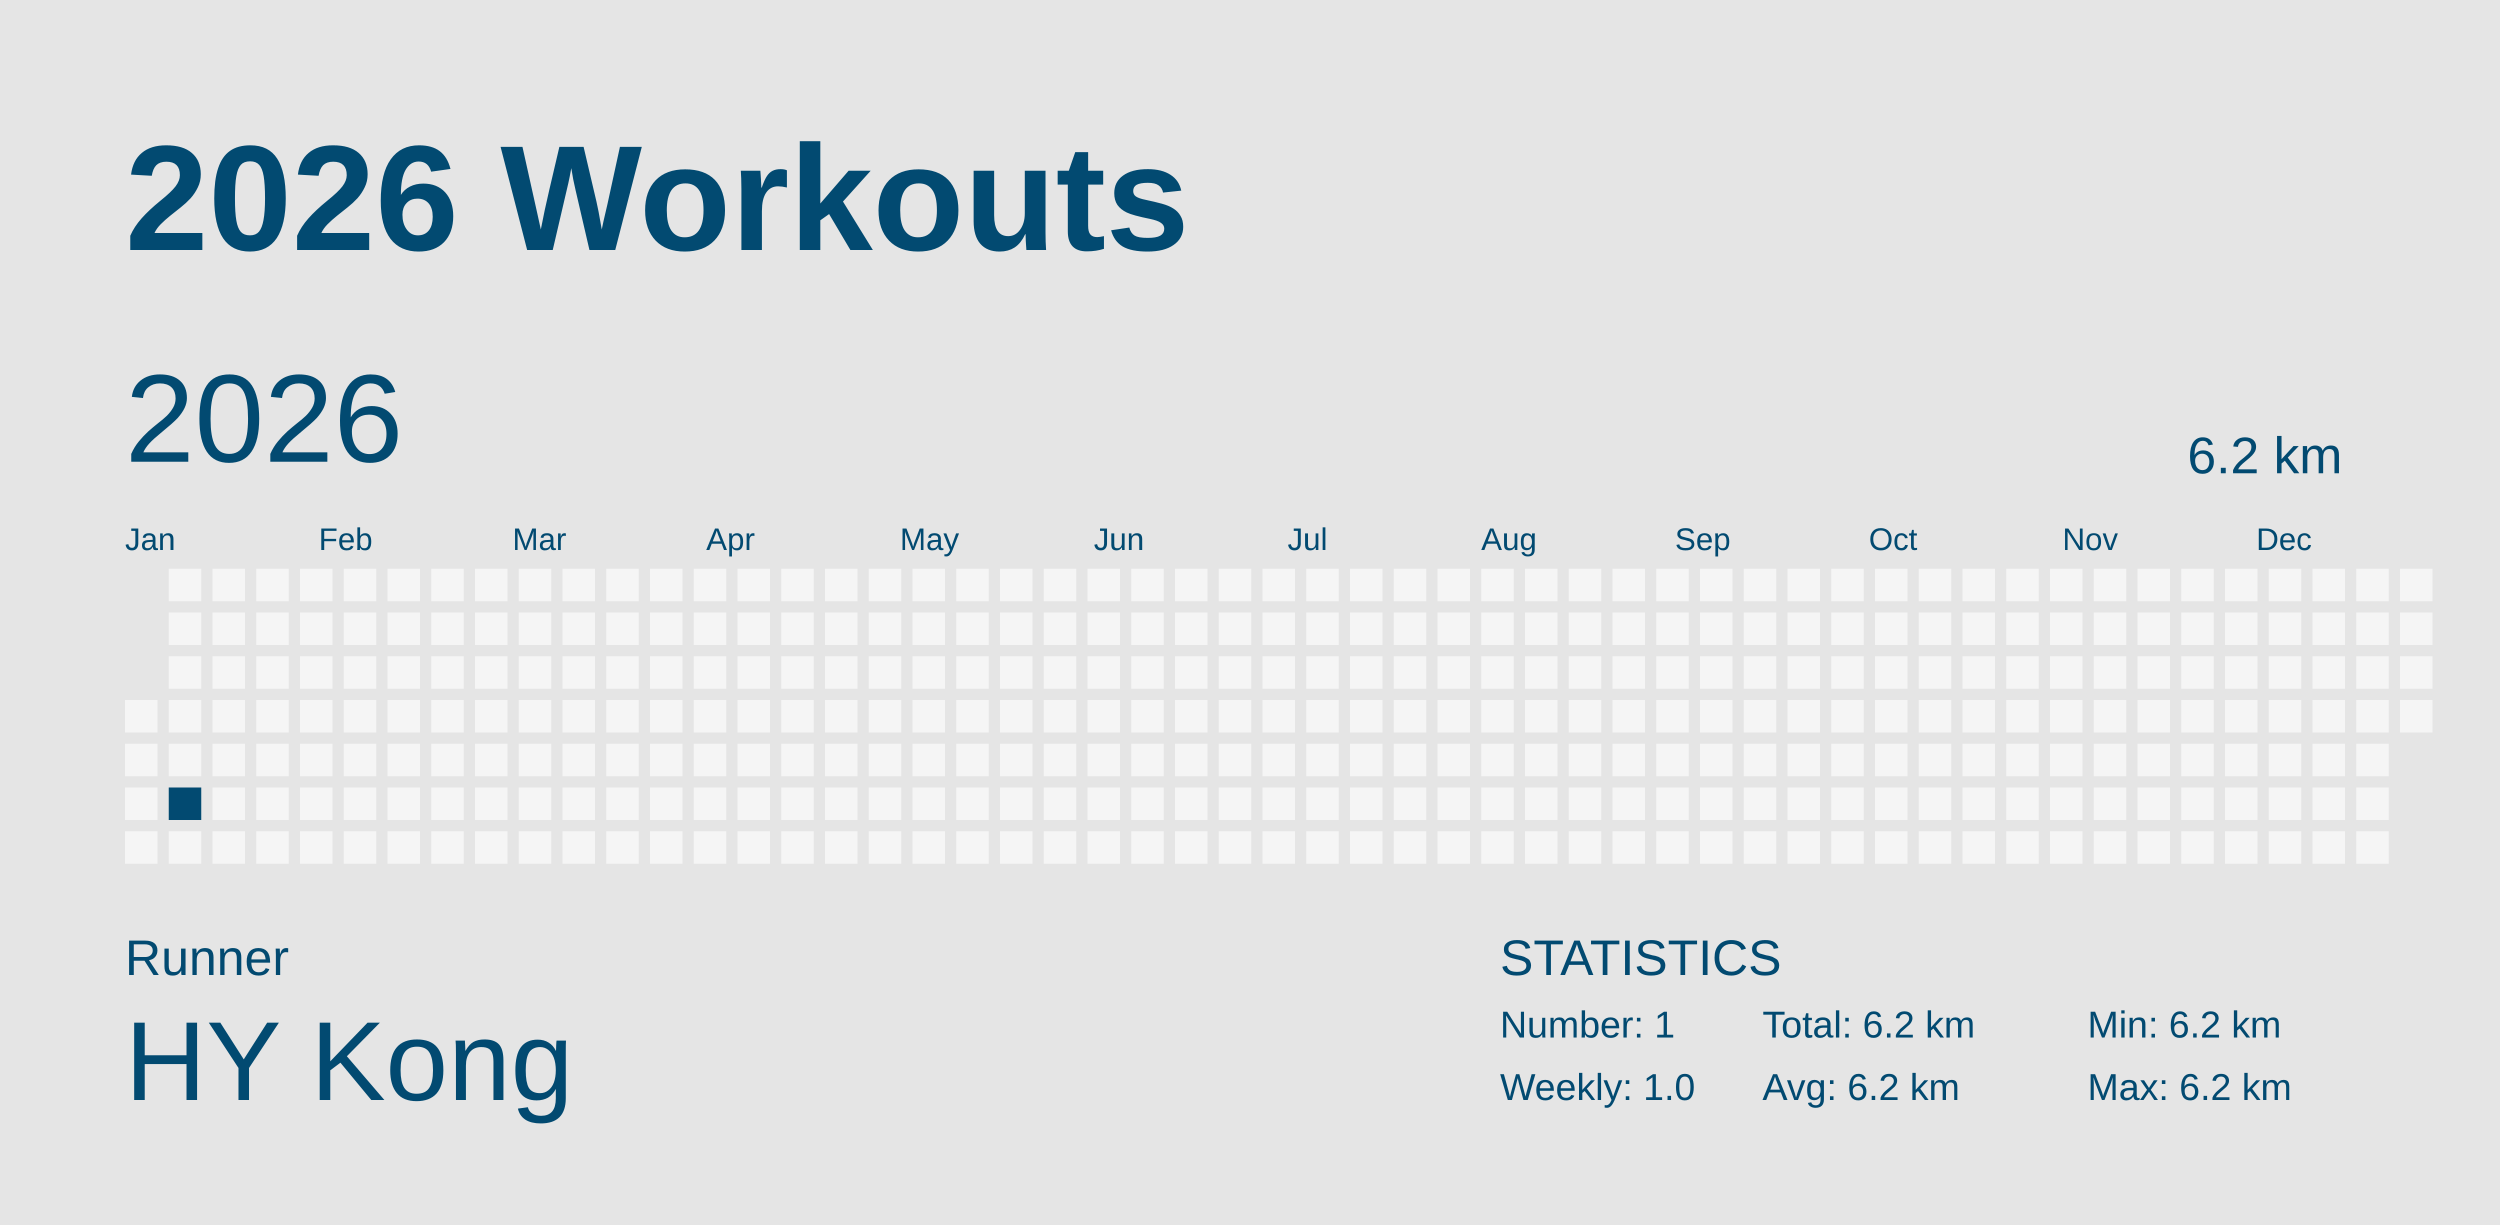
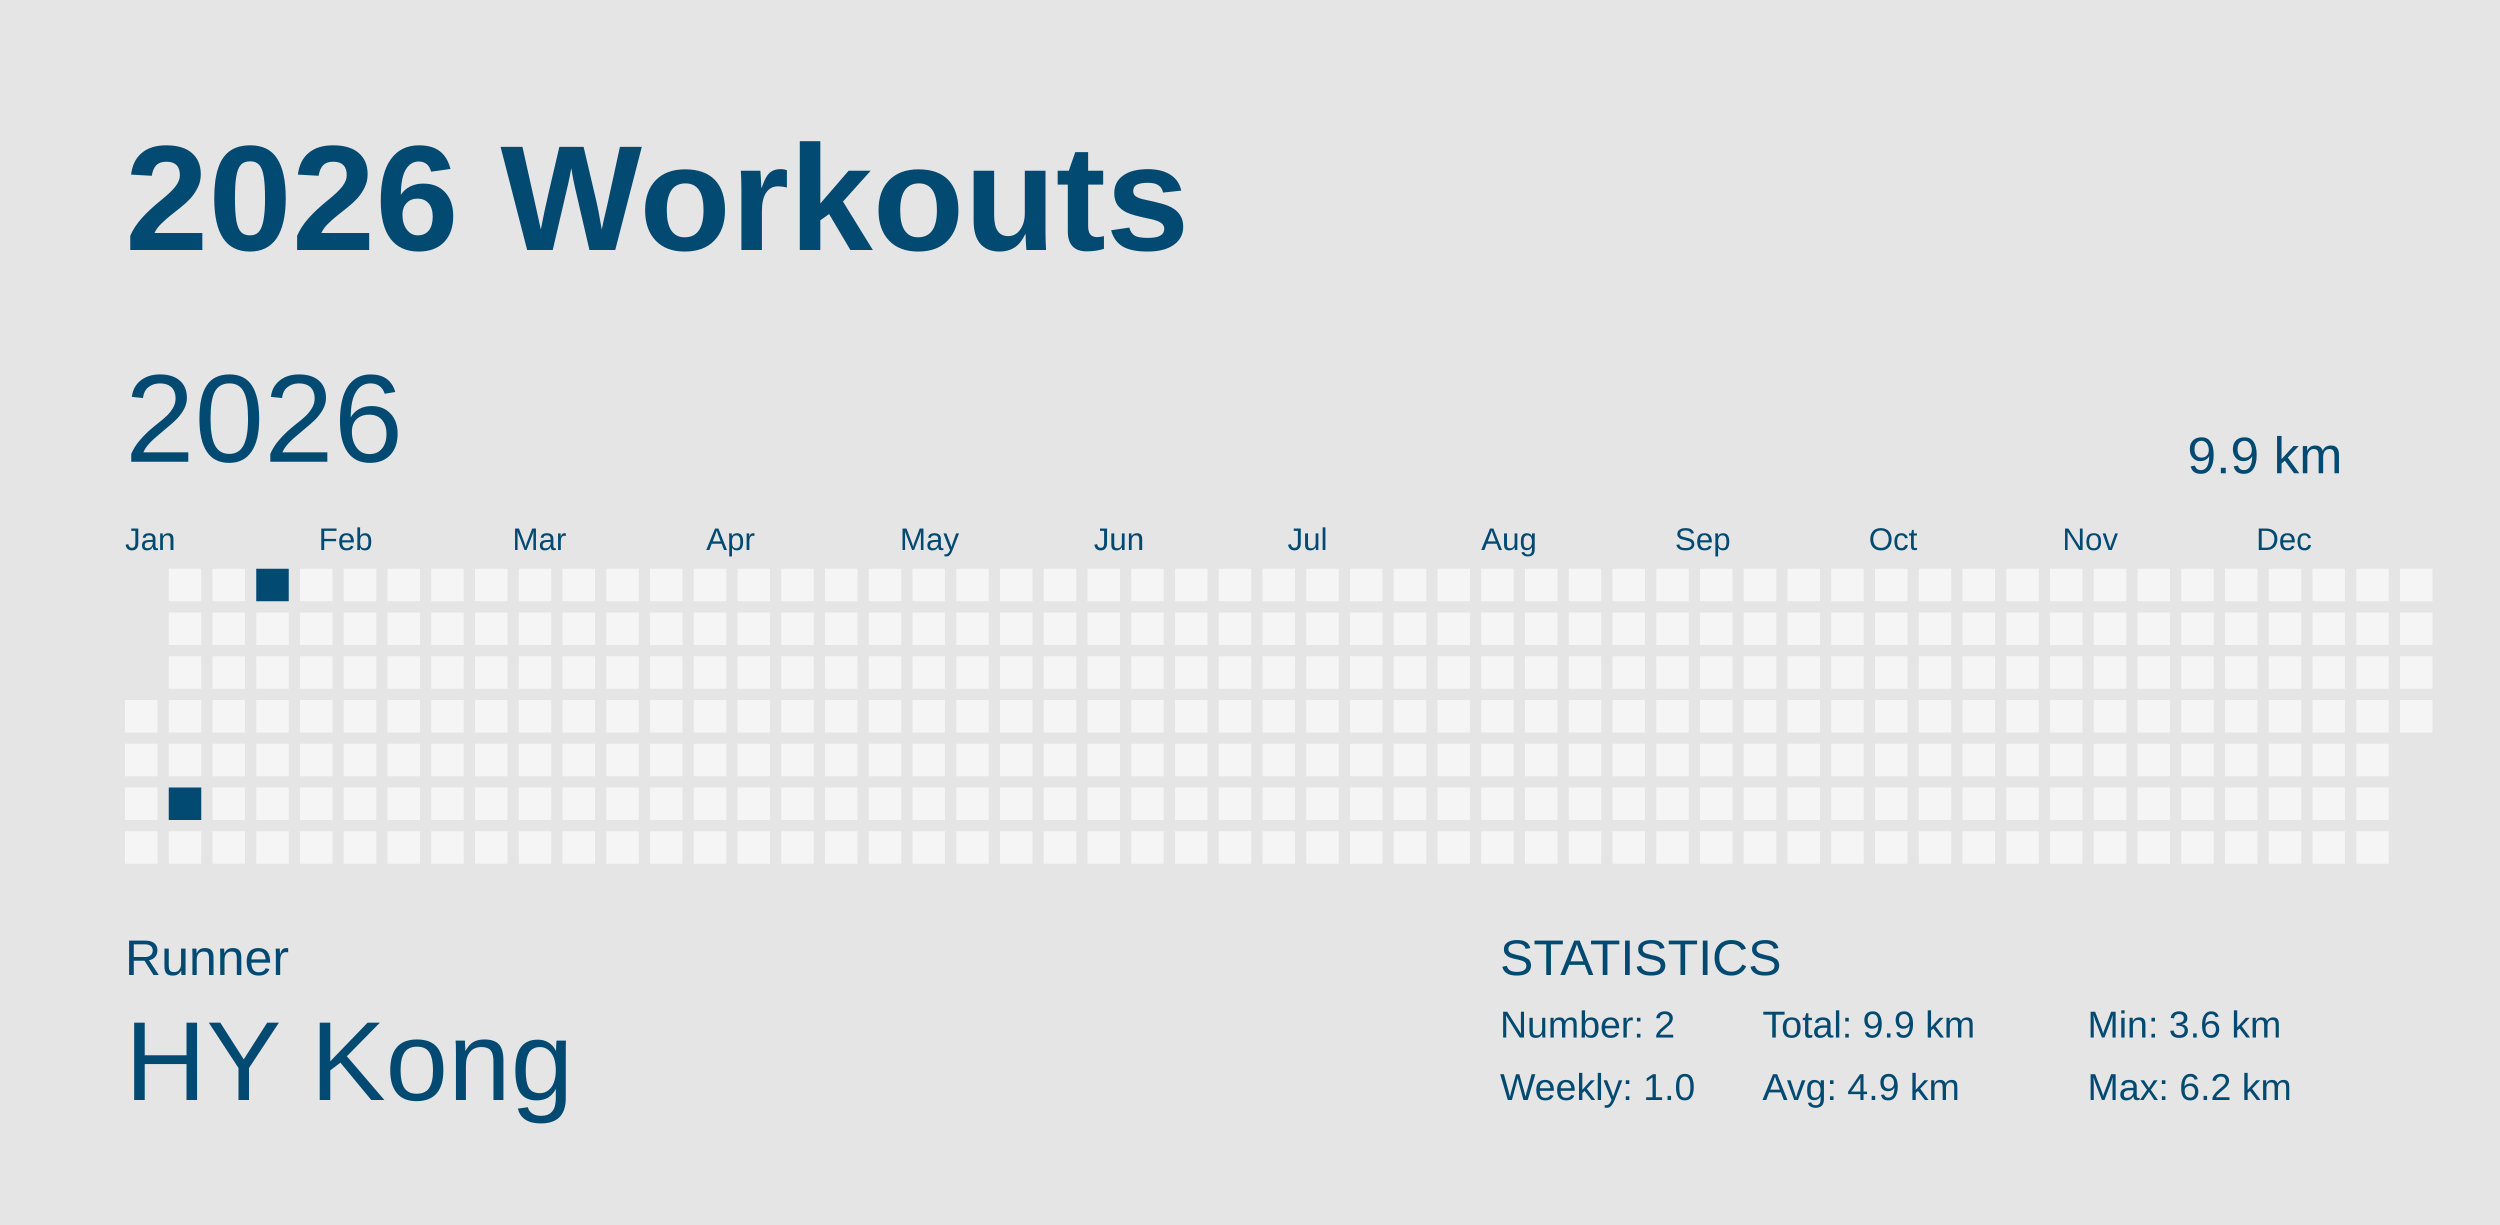
<svg xmlns="http://www.w3.org/2000/svg" baseProfile="full" height="98mm" version="1.1" viewBox="0,0,200,98" width="200mm">
  <defs />
  <rect fill="#E5E5E5" height="98" width="200" x="0" y="0" />
  <text fill="#024A71" style="font-size:12px; font-family:Arial; font-weight:bold;" x="10" y="20">2026 Workouts</text>
  <text fill="#024A71" style="font-size:4px; font-family:Arial" x="10" y="78">Runner</text>
  <text fill="#024A71" style="font-size:9px; font-family:Arial" x="10" y="88">HY Kong</text>
  <text fill="#024A71" style="font-size:4px; font-family:Arial" x="120" y="78">STATISTICS</text>
-   <text fill="#024A71" style="font-size:3px; font-family:Arial" x="120" y="83">Number: 1</text>
+   <text fill="#024A71" style="font-size:3px; font-family:Arial" x="120" y="83">Number: 2</text>
  <text fill="#024A71" style="font-size:3px; font-family:Arial" x="120" y="88">Weekly: 1.0</text>
-   <text fill="#024A71" style="font-size:3px; font-family:Arial" x="141" y="83">Total: 6.2 km</text>
-   <text fill="#024A71" style="font-size:3px; font-family:Arial" x="141" y="88">Avg: 6.2 km</text>
-   <text fill="#024A71" style="font-size:3px; font-family:Arial" x="167" y="83">Min: 6.2 km</text>
+   <text fill="#024A71" style="font-size:3px; font-family:Arial" x="141" y="83">Total: 9.9 km</text>
+   <text fill="#024A71" style="font-size:3px; font-family:Arial" x="141" y="88">Avg: 4.9 km</text>
+   <text fill="#024A71" style="font-size:3px; font-family:Arial" x="167" y="83">Min: 3.6 km</text>
  <text fill="#024A71" style="font-size:3px; font-family:Arial" x="167" y="88">Max: 6.2 km</text>
  <text dominant-baseline="hanging" fill="#024A71" style="font-size:10.0px; font-family:Arial;" x="10" y="30">2026</text>
-   <text dominant-baseline="hanging" fill="#024A71" style="font-size:4.125px; font-family:Arial;" x="175" y="35">6.2 km</text>
+   <text dominant-baseline="hanging" fill="#024A71" style="font-size:4.125px; font-family:Arial;" x="175" y="35">9.9 km</text>
  <text fill="#024A71" style="font-size:2.5px; font-family:Arial" x="10.0" y="44">Jan</text>
  <text fill="#024A71" style="font-size:2.5px; font-family:Arial" x="25.5" y="44">Feb</text>
  <text fill="#024A71" style="font-size:2.5px; font-family:Arial" x="41.0" y="44">Mar</text>
  <text fill="#024A71" style="font-size:2.5px; font-family:Arial" x="56.5" y="44">Apr</text>
  <text fill="#024A71" style="font-size:2.5px; font-family:Arial" x="72.0" y="44">May</text>
  <text fill="#024A71" style="font-size:2.5px; font-family:Arial" x="87.5" y="44">Jun</text>
  <text fill="#024A71" style="font-size:2.5px; font-family:Arial" x="103.0" y="44">Jul</text>
  <text fill="#024A71" style="font-size:2.5px; font-family:Arial" x="118.5" y="44">Aug</text>
  <text fill="#024A71" style="font-size:2.5px; font-family:Arial" x="134.0" y="44">Sep</text>
  <text fill="#024A71" style="font-size:2.5px; font-family:Arial" x="149.5" y="44">Oct</text>
  <text fill="#024A71" style="font-size:2.5px; font-family:Arial" x="165.0" y="44">Nov</text>
  <text fill="#024A71" style="font-size:2.5px; font-family:Arial" x="180.5" y="44">Dec</text>
  <rect fill="#F5F5F5" height="2.6" width="2.6" x="10.0" y="56.0" />
  <rect fill="#F5F5F5" height="2.6" width="2.6" x="10.0" y="59.5" />
  <rect fill="#F5F5F5" height="2.6" width="2.6" x="10.0" y="63.0" />
  <rect fill="#F5F5F5" height="2.6" width="2.6" x="10.0" y="66.5" />
  <rect fill="#F5F5F5" height="2.6" width="2.6" x="13.5" y="45.5" />
  <rect fill="#F5F5F5" height="2.6" width="2.6" x="13.5" y="49.0" />
  <rect fill="#F5F5F5" height="2.6" width="2.6" x="13.5" y="52.5" />
  <rect fill="#F5F5F5" height="2.6" width="2.6" x="13.5" y="56.0" />
  <rect fill="#F5F5F5" height="2.6" width="2.6" x="13.5" y="59.5" />
  <rect fill="#024A71" height="2.6" width="2.6" x="13.5" y="63.0" />
  <rect fill="#F5F5F5" height="2.6" width="2.6" x="13.5" y="66.5" />
  <rect fill="#F5F5F5" height="2.6" width="2.6" x="17.0" y="45.5" />
  <rect fill="#F5F5F5" height="2.6" width="2.6" x="17.0" y="49.0" />
  <rect fill="#F5F5F5" height="2.6" width="2.6" x="17.0" y="52.5" />
  <rect fill="#F5F5F5" height="2.6" width="2.6" x="17.0" y="56.0" />
  <rect fill="#F5F5F5" height="2.6" width="2.6" x="17.0" y="59.5" />
  <rect fill="#F5F5F5" height="2.6" width="2.6" x="17.0" y="63.0" />
  <rect fill="#F5F5F5" height="2.6" width="2.6" x="17.0" y="66.5" />
-   <rect fill="#F5F5F5" height="2.6" width="2.6" x="20.5" y="45.5" />
+   <rect fill="#024A71" height="2.6" width="2.6" x="20.5" y="45.5" />
  <rect fill="#F5F5F5" height="2.6" width="2.6" x="20.5" y="49.0" />
  <rect fill="#F5F5F5" height="2.6" width="2.6" x="20.5" y="52.5" />
  <rect fill="#F5F5F5" height="2.6" width="2.6" x="20.5" y="56.0" />
  <rect fill="#F5F5F5" height="2.6" width="2.6" x="20.5" y="59.5" />
  <rect fill="#F5F5F5" height="2.6" width="2.6" x="20.5" y="63.0" />
  <rect fill="#F5F5F5" height="2.6" width="2.6" x="20.5" y="66.5" />
  <rect fill="#F5F5F5" height="2.6" width="2.6" x="24.0" y="45.5" />
  <rect fill="#F5F5F5" height="2.6" width="2.6" x="24.0" y="49.0" />
  <rect fill="#F5F5F5" height="2.6" width="2.6" x="24.0" y="52.5" />
  <rect fill="#F5F5F5" height="2.6" width="2.6" x="24.0" y="56.0" />
  <rect fill="#F5F5F5" height="2.6" width="2.6" x="24.0" y="59.5" />
  <rect fill="#F5F5F5" height="2.6" width="2.6" x="24.0" y="63.0" />
  <rect fill="#F5F5F5" height="2.6" width="2.6" x="24.0" y="66.5" />
  <rect fill="#F5F5F5" height="2.6" width="2.6" x="27.5" y="45.5" />
  <rect fill="#F5F5F5" height="2.6" width="2.6" x="27.5" y="49.0" />
  <rect fill="#F5F5F5" height="2.6" width="2.6" x="27.5" y="52.5" />
  <rect fill="#F5F5F5" height="2.6" width="2.6" x="27.5" y="56.0" />
  <rect fill="#F5F5F5" height="2.6" width="2.6" x="27.5" y="59.5" />
  <rect fill="#F5F5F5" height="2.6" width="2.6" x="27.5" y="63.0" />
  <rect fill="#F5F5F5" height="2.6" width="2.6" x="27.5" y="66.5" />
  <rect fill="#F5F5F5" height="2.6" width="2.6" x="31.0" y="45.5" />
  <rect fill="#F5F5F5" height="2.6" width="2.6" x="31.0" y="49.0" />
  <rect fill="#F5F5F5" height="2.6" width="2.6" x="31.0" y="52.5" />
  <rect fill="#F5F5F5" height="2.6" width="2.6" x="31.0" y="56.0" />
  <rect fill="#F5F5F5" height="2.6" width="2.6" x="31.0" y="59.5" />
  <rect fill="#F5F5F5" height="2.6" width="2.6" x="31.0" y="63.0" />
  <rect fill="#F5F5F5" height="2.6" width="2.6" x="31.0" y="66.5" />
  <rect fill="#F5F5F5" height="2.6" width="2.6" x="34.5" y="45.5" />
  <rect fill="#F5F5F5" height="2.6" width="2.6" x="34.5" y="49.0" />
  <rect fill="#F5F5F5" height="2.6" width="2.6" x="34.5" y="52.5" />
  <rect fill="#F5F5F5" height="2.6" width="2.6" x="34.5" y="56.0" />
  <rect fill="#F5F5F5" height="2.6" width="2.6" x="34.5" y="59.5" />
  <rect fill="#F5F5F5" height="2.6" width="2.6" x="34.5" y="63.0" />
  <rect fill="#F5F5F5" height="2.6" width="2.6" x="34.5" y="66.5" />
  <rect fill="#F5F5F5" height="2.6" width="2.6" x="38.0" y="45.5" />
  <rect fill="#F5F5F5" height="2.6" width="2.6" x="38.0" y="49.0" />
  <rect fill="#F5F5F5" height="2.6" width="2.6" x="38.0" y="52.5" />
  <rect fill="#F5F5F5" height="2.6" width="2.6" x="38.0" y="56.0" />
  <rect fill="#F5F5F5" height="2.6" width="2.6" x="38.0" y="59.5" />
  <rect fill="#F5F5F5" height="2.6" width="2.6" x="38.0" y="63.0" />
  <rect fill="#F5F5F5" height="2.6" width="2.6" x="38.0" y="66.5" />
  <rect fill="#F5F5F5" height="2.6" width="2.6" x="41.5" y="45.5" />
  <rect fill="#F5F5F5" height="2.6" width="2.6" x="41.5" y="49.0" />
  <rect fill="#F5F5F5" height="2.6" width="2.6" x="41.5" y="52.5" />
  <rect fill="#F5F5F5" height="2.6" width="2.6" x="41.5" y="56.0" />
  <rect fill="#F5F5F5" height="2.6" width="2.6" x="41.5" y="59.5" />
  <rect fill="#F5F5F5" height="2.6" width="2.6" x="41.5" y="63.0" />
  <rect fill="#F5F5F5" height="2.6" width="2.6" x="41.5" y="66.5" />
  <rect fill="#F5F5F5" height="2.6" width="2.6" x="45.0" y="45.5" />
  <rect fill="#F5F5F5" height="2.6" width="2.6" x="45.0" y="49.0" />
  <rect fill="#F5F5F5" height="2.6" width="2.6" x="45.0" y="52.5" />
  <rect fill="#F5F5F5" height="2.6" width="2.6" x="45.0" y="56.0" />
  <rect fill="#F5F5F5" height="2.6" width="2.6" x="45.0" y="59.5" />
  <rect fill="#F5F5F5" height="2.6" width="2.6" x="45.0" y="63.0" />
  <rect fill="#F5F5F5" height="2.6" width="2.6" x="45.0" y="66.5" />
  <rect fill="#F5F5F5" height="2.6" width="2.6" x="48.5" y="45.5" />
  <rect fill="#F5F5F5" height="2.6" width="2.6" x="48.5" y="49.0" />
  <rect fill="#F5F5F5" height="2.6" width="2.6" x="48.5" y="52.5" />
  <rect fill="#F5F5F5" height="2.6" width="2.6" x="48.5" y="56.0" />
  <rect fill="#F5F5F5" height="2.6" width="2.6" x="48.5" y="59.5" />
  <rect fill="#F5F5F5" height="2.6" width="2.6" x="48.5" y="63.0" />
  <rect fill="#F5F5F5" height="2.6" width="2.6" x="48.5" y="66.5" />
  <rect fill="#F5F5F5" height="2.6" width="2.6" x="52.0" y="45.5" />
  <rect fill="#F5F5F5" height="2.6" width="2.6" x="52.0" y="49.0" />
  <rect fill="#F5F5F5" height="2.6" width="2.6" x="52.0" y="52.5" />
  <rect fill="#F5F5F5" height="2.6" width="2.6" x="52.0" y="56.0" />
  <rect fill="#F5F5F5" height="2.6" width="2.6" x="52.0" y="59.5" />
  <rect fill="#F5F5F5" height="2.6" width="2.6" x="52.0" y="63.0" />
  <rect fill="#F5F5F5" height="2.6" width="2.6" x="52.0" y="66.5" />
  <rect fill="#F5F5F5" height="2.6" width="2.6" x="55.5" y="45.5" />
  <rect fill="#F5F5F5" height="2.6" width="2.6" x="55.5" y="49.0" />
  <rect fill="#F5F5F5" height="2.6" width="2.6" x="55.5" y="52.5" />
  <rect fill="#F5F5F5" height="2.6" width="2.6" x="55.5" y="56.0" />
  <rect fill="#F5F5F5" height="2.6" width="2.6" x="55.5" y="59.5" />
  <rect fill="#F5F5F5" height="2.6" width="2.6" x="55.5" y="63.0" />
  <rect fill="#F5F5F5" height="2.6" width="2.6" x="55.5" y="66.5" />
  <rect fill="#F5F5F5" height="2.6" width="2.6" x="59.0" y="45.5" />
  <rect fill="#F5F5F5" height="2.6" width="2.6" x="59.0" y="49.0" />
  <rect fill="#F5F5F5" height="2.6" width="2.6" x="59.0" y="52.5" />
  <rect fill="#F5F5F5" height="2.6" width="2.6" x="59.0" y="56.0" />
  <rect fill="#F5F5F5" height="2.6" width="2.6" x="59.0" y="59.5" />
  <rect fill="#F5F5F5" height="2.6" width="2.6" x="59.0" y="63.0" />
  <rect fill="#F5F5F5" height="2.6" width="2.6" x="59.0" y="66.5" />
  <rect fill="#F5F5F5" height="2.6" width="2.6" x="62.5" y="45.5" />
  <rect fill="#F5F5F5" height="2.6" width="2.6" x="62.5" y="49.0" />
  <rect fill="#F5F5F5" height="2.6" width="2.6" x="62.5" y="52.5" />
  <rect fill="#F5F5F5" height="2.6" width="2.6" x="62.5" y="56.0" />
  <rect fill="#F5F5F5" height="2.6" width="2.6" x="62.5" y="59.5" />
  <rect fill="#F5F5F5" height="2.6" width="2.6" x="62.5" y="63.0" />
  <rect fill="#F5F5F5" height="2.6" width="2.6" x="62.5" y="66.5" />
  <rect fill="#F5F5F5" height="2.6" width="2.6" x="66.0" y="45.5" />
  <rect fill="#F5F5F5" height="2.6" width="2.6" x="66.0" y="49.0" />
  <rect fill="#F5F5F5" height="2.6" width="2.6" x="66.0" y="52.5" />
  <rect fill="#F5F5F5" height="2.6" width="2.6" x="66.0" y="56.0" />
  <rect fill="#F5F5F5" height="2.6" width="2.6" x="66.0" y="59.5" />
  <rect fill="#F5F5F5" height="2.6" width="2.6" x="66.0" y="63.0" />
  <rect fill="#F5F5F5" height="2.6" width="2.6" x="66.0" y="66.5" />
  <rect fill="#F5F5F5" height="2.6" width="2.6" x="69.5" y="45.5" />
  <rect fill="#F5F5F5" height="2.6" width="2.6" x="69.5" y="49.0" />
  <rect fill="#F5F5F5" height="2.6" width="2.6" x="69.5" y="52.5" />
  <rect fill="#F5F5F5" height="2.6" width="2.6" x="69.5" y="56.0" />
  <rect fill="#F5F5F5" height="2.6" width="2.6" x="69.5" y="59.5" />
  <rect fill="#F5F5F5" height="2.6" width="2.6" x="69.5" y="63.0" />
  <rect fill="#F5F5F5" height="2.6" width="2.6" x="69.5" y="66.5" />
  <rect fill="#F5F5F5" height="2.6" width="2.6" x="73.0" y="45.5" />
  <rect fill="#F5F5F5" height="2.6" width="2.6" x="73.0" y="49.0" />
  <rect fill="#F5F5F5" height="2.6" width="2.6" x="73.0" y="52.5" />
  <rect fill="#F5F5F5" height="2.6" width="2.6" x="73.0" y="56.0" />
  <rect fill="#F5F5F5" height="2.6" width="2.6" x="73.0" y="59.5" />
  <rect fill="#F5F5F5" height="2.6" width="2.6" x="73.0" y="63.0" />
  <rect fill="#F5F5F5" height="2.6" width="2.6" x="73.0" y="66.5" />
  <rect fill="#F5F5F5" height="2.6" width="2.6" x="76.5" y="45.5" />
  <rect fill="#F5F5F5" height="2.6" width="2.6" x="76.5" y="49.0" />
  <rect fill="#F5F5F5" height="2.6" width="2.6" x="76.5" y="52.5" />
  <rect fill="#F5F5F5" height="2.6" width="2.6" x="76.5" y="56.0" />
  <rect fill="#F5F5F5" height="2.6" width="2.6" x="76.5" y="59.5" />
  <rect fill="#F5F5F5" height="2.6" width="2.6" x="76.5" y="63.0" />
  <rect fill="#F5F5F5" height="2.6" width="2.6" x="76.5" y="66.5" />
  <rect fill="#F5F5F5" height="2.6" width="2.6" x="80.0" y="45.5" />
  <rect fill="#F5F5F5" height="2.6" width="2.6" x="80.0" y="49.0" />
  <rect fill="#F5F5F5" height="2.6" width="2.6" x="80.0" y="52.5" />
  <rect fill="#F5F5F5" height="2.6" width="2.6" x="80.0" y="56.0" />
  <rect fill="#F5F5F5" height="2.6" width="2.6" x="80.0" y="59.5" />
  <rect fill="#F5F5F5" height="2.6" width="2.6" x="80.0" y="63.0" />
  <rect fill="#F5F5F5" height="2.6" width="2.6" x="80.0" y="66.5" />
  <rect fill="#F5F5F5" height="2.6" width="2.6" x="83.5" y="45.5" />
  <rect fill="#F5F5F5" height="2.6" width="2.6" x="83.5" y="49.0" />
  <rect fill="#F5F5F5" height="2.6" width="2.6" x="83.5" y="52.5" />
  <rect fill="#F5F5F5" height="2.6" width="2.6" x="83.5" y="56.0" />
  <rect fill="#F5F5F5" height="2.6" width="2.6" x="83.5" y="59.5" />
  <rect fill="#F5F5F5" height="2.6" width="2.6" x="83.5" y="63.0" />
  <rect fill="#F5F5F5" height="2.6" width="2.6" x="83.5" y="66.5" />
  <rect fill="#F5F5F5" height="2.6" width="2.6" x="87.0" y="45.5" />
  <rect fill="#F5F5F5" height="2.6" width="2.6" x="87.0" y="49.0" />
  <rect fill="#F5F5F5" height="2.6" width="2.6" x="87.0" y="52.5" />
  <rect fill="#F5F5F5" height="2.6" width="2.6" x="87.0" y="56.0" />
  <rect fill="#F5F5F5" height="2.6" width="2.6" x="87.0" y="59.5" />
  <rect fill="#F5F5F5" height="2.6" width="2.6" x="87.0" y="63.0" />
  <rect fill="#F5F5F5" height="2.6" width="2.6" x="87.0" y="66.5" />
  <rect fill="#F5F5F5" height="2.6" width="2.6" x="90.5" y="45.5" />
  <rect fill="#F5F5F5" height="2.6" width="2.6" x="90.5" y="49.0" />
  <rect fill="#F5F5F5" height="2.6" width="2.6" x="90.5" y="52.5" />
  <rect fill="#F5F5F5" height="2.6" width="2.6" x="90.5" y="56.0" />
  <rect fill="#F5F5F5" height="2.6" width="2.6" x="90.5" y="59.5" />
  <rect fill="#F5F5F5" height="2.6" width="2.6" x="90.5" y="63.0" />
  <rect fill="#F5F5F5" height="2.6" width="2.6" x="90.5" y="66.5" />
  <rect fill="#F5F5F5" height="2.6" width="2.6" x="94.0" y="45.5" />
  <rect fill="#F5F5F5" height="2.6" width="2.6" x="94.0" y="49.0" />
  <rect fill="#F5F5F5" height="2.6" width="2.6" x="94.0" y="52.5" />
  <rect fill="#F5F5F5" height="2.6" width="2.6" x="94.0" y="56.0" />
  <rect fill="#F5F5F5" height="2.6" width="2.6" x="94.0" y="59.5" />
  <rect fill="#F5F5F5" height="2.6" width="2.6" x="94.0" y="63.0" />
  <rect fill="#F5F5F5" height="2.6" width="2.6" x="94.0" y="66.5" />
  <rect fill="#F5F5F5" height="2.6" width="2.6" x="97.5" y="45.5" />
  <rect fill="#F5F5F5" height="2.6" width="2.6" x="97.5" y="49.0" />
  <rect fill="#F5F5F5" height="2.6" width="2.6" x="97.5" y="52.5" />
  <rect fill="#F5F5F5" height="2.6" width="2.6" x="97.5" y="56.0" />
  <rect fill="#F5F5F5" height="2.6" width="2.6" x="97.5" y="59.5" />
  <rect fill="#F5F5F5" height="2.6" width="2.6" x="97.5" y="63.0" />
  <rect fill="#F5F5F5" height="2.6" width="2.6" x="97.5" y="66.5" />
  <rect fill="#F5F5F5" height="2.6" width="2.6" x="101.0" y="45.5" />
  <rect fill="#F5F5F5" height="2.6" width="2.6" x="101.0" y="49.0" />
  <rect fill="#F5F5F5" height="2.6" width="2.6" x="101.0" y="52.5" />
  <rect fill="#F5F5F5" height="2.6" width="2.6" x="101.0" y="56.0" />
  <rect fill="#F5F5F5" height="2.6" width="2.6" x="101.0" y="59.5" />
  <rect fill="#F5F5F5" height="2.6" width="2.6" x="101.0" y="63.0" />
  <rect fill="#F5F5F5" height="2.6" width="2.6" x="101.0" y="66.5" />
  <rect fill="#F5F5F5" height="2.6" width="2.6" x="104.5" y="45.5" />
  <rect fill="#F5F5F5" height="2.6" width="2.6" x="104.5" y="49.0" />
  <rect fill="#F5F5F5" height="2.6" width="2.6" x="104.5" y="52.5" />
  <rect fill="#F5F5F5" height="2.6" width="2.6" x="104.5" y="56.0" />
  <rect fill="#F5F5F5" height="2.6" width="2.6" x="104.5" y="59.5" />
  <rect fill="#F5F5F5" height="2.6" width="2.6" x="104.5" y="63.0" />
  <rect fill="#F5F5F5" height="2.6" width="2.6" x="104.5" y="66.5" />
  <rect fill="#F5F5F5" height="2.6" width="2.6" x="108.0" y="45.5" />
  <rect fill="#F5F5F5" height="2.6" width="2.6" x="108.0" y="49.0" />
  <rect fill="#F5F5F5" height="2.6" width="2.6" x="108.0" y="52.5" />
  <rect fill="#F5F5F5" height="2.6" width="2.6" x="108.0" y="56.0" />
  <rect fill="#F5F5F5" height="2.6" width="2.6" x="108.0" y="59.5" />
  <rect fill="#F5F5F5" height="2.6" width="2.6" x="108.0" y="63.0" />
  <rect fill="#F5F5F5" height="2.6" width="2.6" x="108.0" y="66.5" />
  <rect fill="#F5F5F5" height="2.6" width="2.6" x="111.5" y="45.5" />
  <rect fill="#F5F5F5" height="2.6" width="2.6" x="111.5" y="49.0" />
  <rect fill="#F5F5F5" height="2.6" width="2.6" x="111.5" y="52.5" />
  <rect fill="#F5F5F5" height="2.6" width="2.6" x="111.5" y="56.0" />
  <rect fill="#F5F5F5" height="2.6" width="2.6" x="111.5" y="59.5" />
  <rect fill="#F5F5F5" height="2.6" width="2.6" x="111.5" y="63.0" />
  <rect fill="#F5F5F5" height="2.6" width="2.6" x="111.5" y="66.5" />
  <rect fill="#F5F5F5" height="2.6" width="2.6" x="115.0" y="45.5" />
  <rect fill="#F5F5F5" height="2.6" width="2.6" x="115.0" y="49.0" />
  <rect fill="#F5F5F5" height="2.6" width="2.6" x="115.0" y="52.5" />
  <rect fill="#F5F5F5" height="2.6" width="2.6" x="115.0" y="56.0" />
  <rect fill="#F5F5F5" height="2.6" width="2.6" x="115.0" y="59.5" />
  <rect fill="#F5F5F5" height="2.6" width="2.6" x="115.0" y="63.0" />
  <rect fill="#F5F5F5" height="2.6" width="2.6" x="115.0" y="66.5" />
  <rect fill="#F5F5F5" height="2.6" width="2.6" x="118.5" y="45.5" />
  <rect fill="#F5F5F5" height="2.6" width="2.6" x="118.5" y="49.0" />
  <rect fill="#F5F5F5" height="2.6" width="2.6" x="118.5" y="52.5" />
  <rect fill="#F5F5F5" height="2.6" width="2.6" x="118.5" y="56.0" />
  <rect fill="#F5F5F5" height="2.6" width="2.6" x="118.5" y="59.5" />
  <rect fill="#F5F5F5" height="2.6" width="2.6" x="118.5" y="63.0" />
  <rect fill="#F5F5F5" height="2.6" width="2.6" x="118.5" y="66.5" />
  <rect fill="#F5F5F5" height="2.6" width="2.6" x="122.0" y="45.5" />
  <rect fill="#F5F5F5" height="2.6" width="2.6" x="122.0" y="49.0" />
  <rect fill="#F5F5F5" height="2.6" width="2.6" x="122.0" y="52.5" />
  <rect fill="#F5F5F5" height="2.6" width="2.6" x="122.0" y="56.0" />
  <rect fill="#F5F5F5" height="2.6" width="2.6" x="122.0" y="59.5" />
  <rect fill="#F5F5F5" height="2.6" width="2.6" x="122.0" y="63.0" />
  <rect fill="#F5F5F5" height="2.6" width="2.6" x="122.0" y="66.5" />
  <rect fill="#F5F5F5" height="2.6" width="2.6" x="125.5" y="45.5" />
  <rect fill="#F5F5F5" height="2.6" width="2.6" x="125.5" y="49.0" />
  <rect fill="#F5F5F5" height="2.6" width="2.6" x="125.5" y="52.5" />
  <rect fill="#F5F5F5" height="2.6" width="2.6" x="125.5" y="56.0" />
  <rect fill="#F5F5F5" height="2.6" width="2.6" x="125.5" y="59.5" />
  <rect fill="#F5F5F5" height="2.6" width="2.6" x="125.5" y="63.0" />
  <rect fill="#F5F5F5" height="2.6" width="2.6" x="125.5" y="66.5" />
  <rect fill="#F5F5F5" height="2.6" width="2.6" x="129.0" y="45.5" />
  <rect fill="#F5F5F5" height="2.6" width="2.6" x="129.0" y="49.0" />
  <rect fill="#F5F5F5" height="2.6" width="2.6" x="129.0" y="52.5" />
  <rect fill="#F5F5F5" height="2.6" width="2.6" x="129.0" y="56.0" />
  <rect fill="#F5F5F5" height="2.6" width="2.6" x="129.0" y="59.5" />
  <rect fill="#F5F5F5" height="2.6" width="2.6" x="129.0" y="63.0" />
  <rect fill="#F5F5F5" height="2.6" width="2.6" x="129.0" y="66.5" />
  <rect fill="#F5F5F5" height="2.6" width="2.6" x="132.5" y="45.5" />
  <rect fill="#F5F5F5" height="2.6" width="2.6" x="132.5" y="49.0" />
  <rect fill="#F5F5F5" height="2.6" width="2.6" x="132.5" y="52.5" />
  <rect fill="#F5F5F5" height="2.6" width="2.6" x="132.5" y="56.0" />
  <rect fill="#F5F5F5" height="2.6" width="2.6" x="132.5" y="59.5" />
  <rect fill="#F5F5F5" height="2.6" width="2.6" x="132.5" y="63.0" />
  <rect fill="#F5F5F5" height="2.6" width="2.6" x="132.5" y="66.5" />
  <rect fill="#F5F5F5" height="2.6" width="2.6" x="136.0" y="45.5" />
  <rect fill="#F5F5F5" height="2.6" width="2.6" x="136.0" y="49.0" />
  <rect fill="#F5F5F5" height="2.6" width="2.6" x="136.0" y="52.5" />
  <rect fill="#F5F5F5" height="2.6" width="2.6" x="136.0" y="56.0" />
  <rect fill="#F5F5F5" height="2.6" width="2.6" x="136.0" y="59.5" />
  <rect fill="#F5F5F5" height="2.6" width="2.6" x="136.0" y="63.0" />
  <rect fill="#F5F5F5" height="2.6" width="2.6" x="136.0" y="66.5" />
  <rect fill="#F5F5F5" height="2.6" width="2.6" x="139.5" y="45.5" />
  <rect fill="#F5F5F5" height="2.6" width="2.6" x="139.5" y="49.0" />
  <rect fill="#F5F5F5" height="2.6" width="2.6" x="139.5" y="52.5" />
  <rect fill="#F5F5F5" height="2.6" width="2.6" x="139.5" y="56.0" />
  <rect fill="#F5F5F5" height="2.6" width="2.6" x="139.5" y="59.5" />
  <rect fill="#F5F5F5" height="2.6" width="2.6" x="139.5" y="63.0" />
  <rect fill="#F5F5F5" height="2.6" width="2.6" x="139.5" y="66.5" />
  <rect fill="#F5F5F5" height="2.6" width="2.6" x="143.0" y="45.5" />
  <rect fill="#F5F5F5" height="2.6" width="2.6" x="143.0" y="49.0" />
  <rect fill="#F5F5F5" height="2.6" width="2.6" x="143.0" y="52.5" />
  <rect fill="#F5F5F5" height="2.6" width="2.6" x="143.0" y="56.0" />
  <rect fill="#F5F5F5" height="2.6" width="2.6" x="143.0" y="59.5" />
  <rect fill="#F5F5F5" height="2.6" width="2.6" x="143.0" y="63.0" />
  <rect fill="#F5F5F5" height="2.6" width="2.6" x="143.0" y="66.5" />
  <rect fill="#F5F5F5" height="2.6" width="2.6" x="146.5" y="45.5" />
  <rect fill="#F5F5F5" height="2.6" width="2.6" x="146.5" y="49.0" />
  <rect fill="#F5F5F5" height="2.6" width="2.6" x="146.5" y="52.5" />
  <rect fill="#F5F5F5" height="2.6" width="2.6" x="146.5" y="56.0" />
  <rect fill="#F5F5F5" height="2.6" width="2.6" x="146.5" y="59.5" />
  <rect fill="#F5F5F5" height="2.6" width="2.6" x="146.5" y="63.0" />
  <rect fill="#F5F5F5" height="2.6" width="2.6" x="146.5" y="66.5" />
  <rect fill="#F5F5F5" height="2.6" width="2.6" x="150.0" y="45.5" />
  <rect fill="#F5F5F5" height="2.6" width="2.6" x="150.0" y="49.0" />
  <rect fill="#F5F5F5" height="2.6" width="2.6" x="150.0" y="52.5" />
  <rect fill="#F5F5F5" height="2.6" width="2.6" x="150.0" y="56.0" />
  <rect fill="#F5F5F5" height="2.6" width="2.6" x="150.0" y="59.5" />
  <rect fill="#F5F5F5" height="2.6" width="2.6" x="150.0" y="63.0" />
  <rect fill="#F5F5F5" height="2.6" width="2.6" x="150.0" y="66.5" />
  <rect fill="#F5F5F5" height="2.6" width="2.6" x="153.5" y="45.5" />
  <rect fill="#F5F5F5" height="2.6" width="2.6" x="153.5" y="49.0" />
  <rect fill="#F5F5F5" height="2.6" width="2.6" x="153.5" y="52.5" />
  <rect fill="#F5F5F5" height="2.6" width="2.6" x="153.5" y="56.0" />
  <rect fill="#F5F5F5" height="2.6" width="2.6" x="153.5" y="59.5" />
  <rect fill="#F5F5F5" height="2.6" width="2.6" x="153.5" y="63.0" />
  <rect fill="#F5F5F5" height="2.6" width="2.6" x="153.5" y="66.5" />
  <rect fill="#F5F5F5" height="2.6" width="2.6" x="157.0" y="45.5" />
  <rect fill="#F5F5F5" height="2.6" width="2.6" x="157.0" y="49.0" />
  <rect fill="#F5F5F5" height="2.6" width="2.6" x="157.0" y="52.5" />
  <rect fill="#F5F5F5" height="2.6" width="2.6" x="157.0" y="56.0" />
  <rect fill="#F5F5F5" height="2.6" width="2.6" x="157.0" y="59.5" />
  <rect fill="#F5F5F5" height="2.6" width="2.6" x="157.0" y="63.0" />
  <rect fill="#F5F5F5" height="2.6" width="2.6" x="157.0" y="66.5" />
  <rect fill="#F5F5F5" height="2.6" width="2.6" x="160.5" y="45.5" />
  <rect fill="#F5F5F5" height="2.6" width="2.6" x="160.5" y="49.0" />
  <rect fill="#F5F5F5" height="2.6" width="2.6" x="160.5" y="52.5" />
  <rect fill="#F5F5F5" height="2.6" width="2.6" x="160.5" y="56.0" />
  <rect fill="#F5F5F5" height="2.6" width="2.6" x="160.5" y="59.5" />
  <rect fill="#F5F5F5" height="2.6" width="2.6" x="160.5" y="63.0" />
  <rect fill="#F5F5F5" height="2.6" width="2.6" x="160.5" y="66.5" />
  <rect fill="#F5F5F5" height="2.6" width="2.6" x="164.0" y="45.5" />
  <rect fill="#F5F5F5" height="2.6" width="2.6" x="164.0" y="49.0" />
  <rect fill="#F5F5F5" height="2.6" width="2.6" x="164.0" y="52.5" />
  <rect fill="#F5F5F5" height="2.6" width="2.6" x="164.0" y="56.0" />
  <rect fill="#F5F5F5" height="2.6" width="2.6" x="164.0" y="59.5" />
  <rect fill="#F5F5F5" height="2.6" width="2.6" x="164.0" y="63.0" />
  <rect fill="#F5F5F5" height="2.6" width="2.6" x="164.0" y="66.5" />
  <rect fill="#F5F5F5" height="2.6" width="2.6" x="167.5" y="45.5" />
  <rect fill="#F5F5F5" height="2.6" width="2.6" x="167.5" y="49.0" />
  <rect fill="#F5F5F5" height="2.6" width="2.6" x="167.5" y="52.5" />
  <rect fill="#F5F5F5" height="2.6" width="2.6" x="167.5" y="56.0" />
  <rect fill="#F5F5F5" height="2.6" width="2.6" x="167.5" y="59.5" />
  <rect fill="#F5F5F5" height="2.6" width="2.6" x="167.5" y="63.0" />
  <rect fill="#F5F5F5" height="2.6" width="2.6" x="167.5" y="66.5" />
  <rect fill="#F5F5F5" height="2.6" width="2.6" x="171.0" y="45.5" />
  <rect fill="#F5F5F5" height="2.6" width="2.6" x="171.0" y="49.0" />
  <rect fill="#F5F5F5" height="2.6" width="2.6" x="171.0" y="52.5" />
  <rect fill="#F5F5F5" height="2.6" width="2.6" x="171.0" y="56.0" />
  <rect fill="#F5F5F5" height="2.6" width="2.6" x="171.0" y="59.5" />
  <rect fill="#F5F5F5" height="2.6" width="2.6" x="171.0" y="63.0" />
  <rect fill="#F5F5F5" height="2.6" width="2.6" x="171.0" y="66.5" />
  <rect fill="#F5F5F5" height="2.6" width="2.6" x="174.5" y="45.5" />
  <rect fill="#F5F5F5" height="2.6" width="2.6" x="174.5" y="49.0" />
  <rect fill="#F5F5F5" height="2.6" width="2.6" x="174.5" y="52.5" />
  <rect fill="#F5F5F5" height="2.6" width="2.6" x="174.5" y="56.0" />
  <rect fill="#F5F5F5" height="2.6" width="2.6" x="174.5" y="59.5" />
  <rect fill="#F5F5F5" height="2.6" width="2.6" x="174.5" y="63.0" />
  <rect fill="#F5F5F5" height="2.6" width="2.6" x="174.5" y="66.5" />
  <rect fill="#F5F5F5" height="2.6" width="2.6" x="178.0" y="45.5" />
  <rect fill="#F5F5F5" height="2.6" width="2.6" x="178.0" y="49.0" />
  <rect fill="#F5F5F5" height="2.6" width="2.6" x="178.0" y="52.5" />
  <rect fill="#F5F5F5" height="2.6" width="2.6" x="178.0" y="56.0" />
  <rect fill="#F5F5F5" height="2.6" width="2.6" x="178.0" y="59.5" />
  <rect fill="#F5F5F5" height="2.6" width="2.6" x="178.0" y="63.0" />
  <rect fill="#F5F5F5" height="2.6" width="2.6" x="178.0" y="66.5" />
  <rect fill="#F5F5F5" height="2.6" width="2.6" x="181.5" y="45.5" />
  <rect fill="#F5F5F5" height="2.6" width="2.6" x="181.5" y="49.0" />
  <rect fill="#F5F5F5" height="2.6" width="2.6" x="181.5" y="52.5" />
  <rect fill="#F5F5F5" height="2.6" width="2.6" x="181.5" y="56.0" />
  <rect fill="#F5F5F5" height="2.6" width="2.6" x="181.5" y="59.5" />
  <rect fill="#F5F5F5" height="2.6" width="2.6" x="181.5" y="63.0" />
  <rect fill="#F5F5F5" height="2.6" width="2.6" x="181.5" y="66.5" />
  <rect fill="#F5F5F5" height="2.6" width="2.6" x="185.0" y="45.5" />
  <rect fill="#F5F5F5" height="2.6" width="2.6" x="185.0" y="49.0" />
  <rect fill="#F5F5F5" height="2.6" width="2.6" x="185.0" y="52.5" />
  <rect fill="#F5F5F5" height="2.6" width="2.6" x="185.0" y="56.0" />
  <rect fill="#F5F5F5" height="2.6" width="2.6" x="185.0" y="59.5" />
  <rect fill="#F5F5F5" height="2.6" width="2.6" x="185.0" y="63.0" />
  <rect fill="#F5F5F5" height="2.6" width="2.6" x="185.0" y="66.5" />
  <rect fill="#F5F5F5" height="2.6" width="2.6" x="188.5" y="45.5" />
  <rect fill="#F5F5F5" height="2.6" width="2.6" x="188.5" y="49.0" />
  <rect fill="#F5F5F5" height="2.6" width="2.6" x="188.5" y="52.5" />
  <rect fill="#F5F5F5" height="2.6" width="2.6" x="188.5" y="56.0" />
  <rect fill="#F5F5F5" height="2.6" width="2.6" x="188.5" y="59.5" />
  <rect fill="#F5F5F5" height="2.6" width="2.6" x="188.5" y="63.0" />
  <rect fill="#F5F5F5" height="2.6" width="2.6" x="188.5" y="66.5" />
  <rect fill="#F5F5F5" height="2.6" width="2.6" x="192.0" y="45.5" />
  <rect fill="#F5F5F5" height="2.6" width="2.6" x="192.0" y="49.0" />
  <rect fill="#F5F5F5" height="2.6" width="2.6" x="192.0" y="52.5" />
  <rect fill="#F5F5F5" height="2.6" width="2.6" x="192.0" y="56.0" />
</svg>
